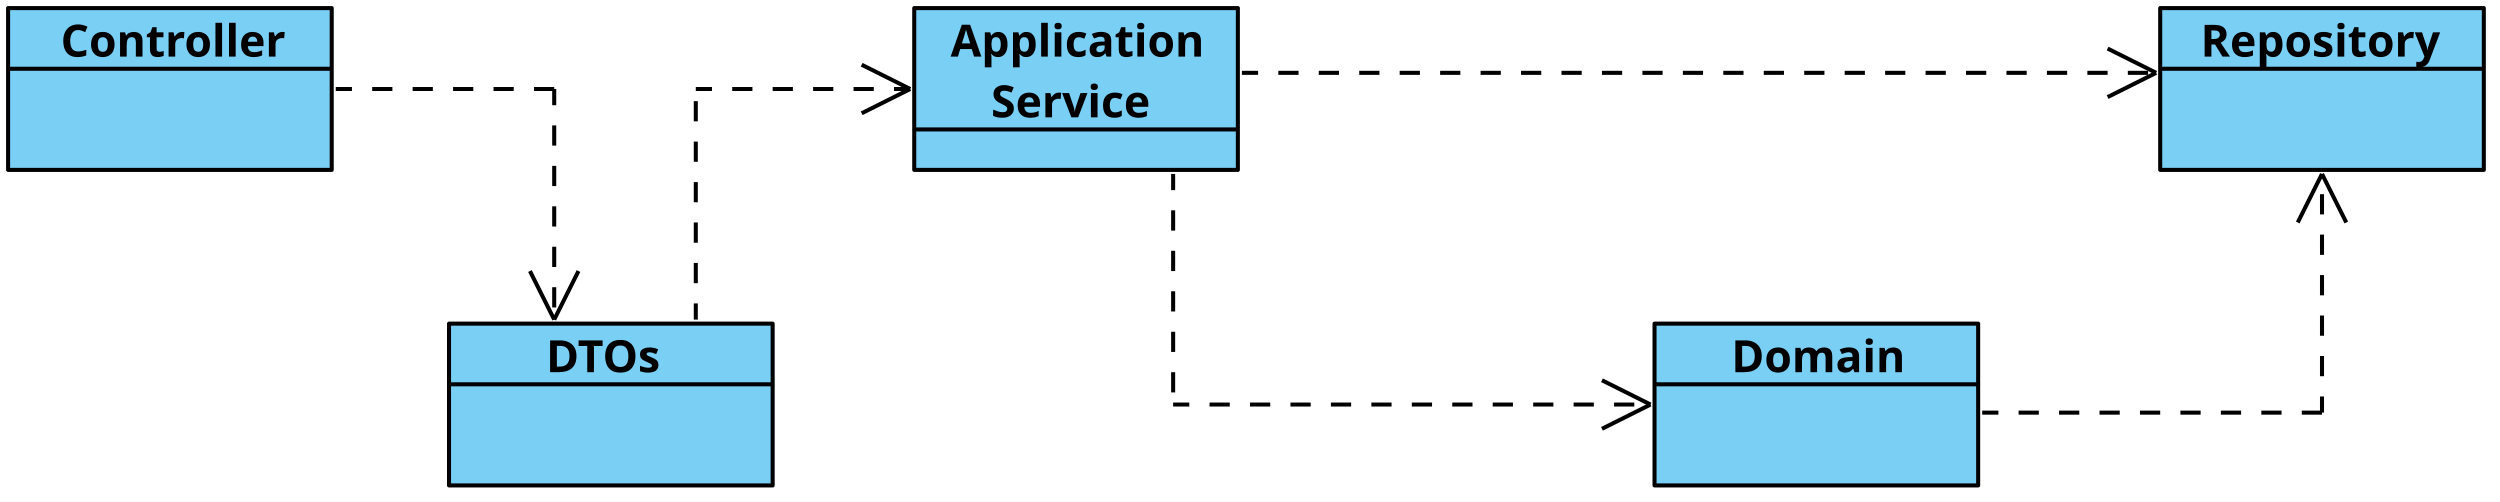
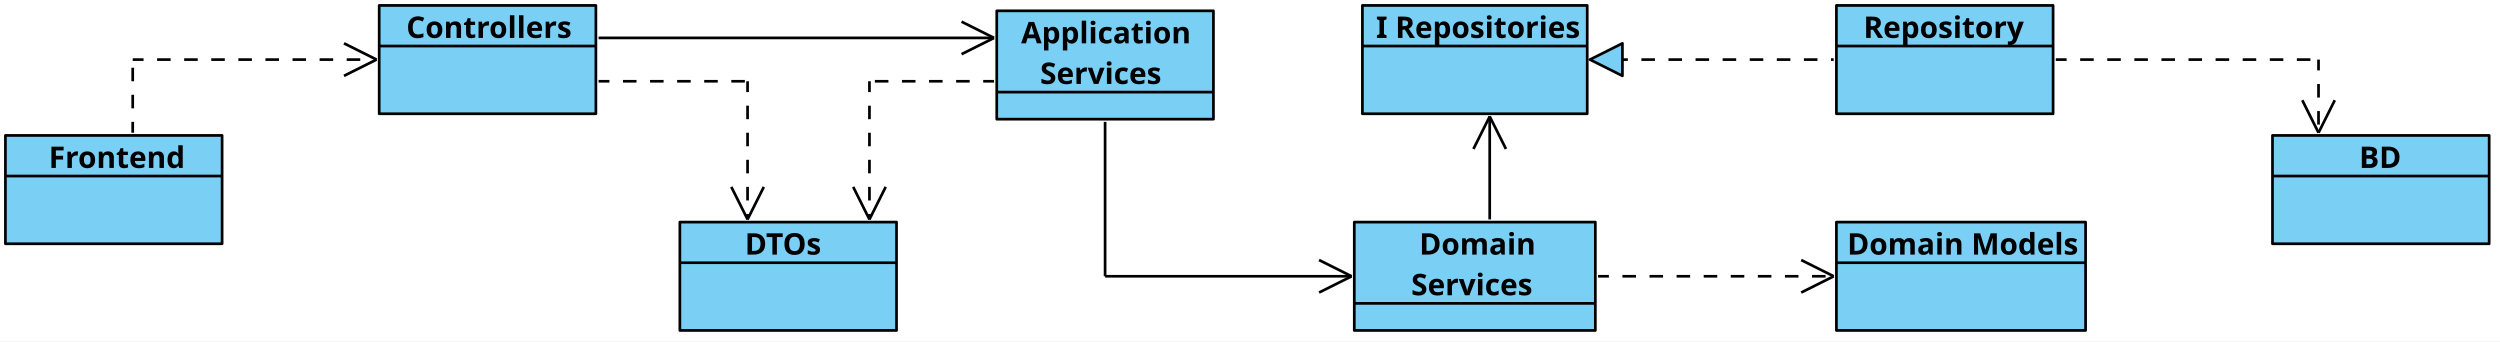
- <svg xmlns="http://www.w3.org/2000/svg" fill-opacity="0" color-rendering="auto" color-interpolation="auto" text-rendering="auto" stroke="rgb(0,0,0)" stroke-linecap="square" width="618" stroke-miterlimit="10" shape-rendering="auto" stroke-opacity="0" fill="rgb(0,0,0)" stroke-dasharray="none" font-weight="normal" stroke-width="1" height="124" font-family="'Dialog'" font-style="normal" stroke-linejoin="miter" font-size="12px" stroke-dashoffset="0" image-rendering="auto">
+ <svg xmlns="http://www.w3.org/2000/svg" fill-opacity="0" color-rendering="auto" color-interpolation="auto" text-rendering="auto" stroke="rgb(0,0,0)" stroke-linecap="square" width="923" stroke-miterlimit="10" shape-rendering="auto" stroke-opacity="0" fill="rgb(0,0,0)" stroke-dasharray="none" font-weight="normal" stroke-width="1" height="126" font-family="'Dialog'" font-style="normal" stroke-linejoin="miter" font-size="12px" stroke-dashoffset="0" image-rendering="auto">
  <defs id="genericDefs" />
  <g>
    <defs id="defs1">
      <clipPath clipPathUnits="userSpaceOnUse" id="clipPath1">
        <path d="M-7 -7 L91 -7 L91 51 L-7 51 L-7 -7 Z" />
      </clipPath>
      <clipPath clipPathUnits="userSpaceOnUse" id="clipPath2">
        <path d="M0 0 L0 25 L80 25 L80 0 Z" />
      </clipPath>
      <clipPath clipPathUnits="userSpaceOnUse" id="clipPath3">
        <path d="M0 0 L0 15 L80 15 L80 0 Z" />
      </clipPath>
      <clipPath clipPathUnits="userSpaceOnUse" id="clipPath4">
        <path d="M0 0 L0 10 L80 10 L80 0 Z" />
      </clipPath>
      <clipPath clipPathUnits="userSpaceOnUse" id="clipPath5">
        <path d="M0 0 L0 30 L80 30 L80 0 Z" />
      </clipPath>
      <clipPath clipPathUnits="userSpaceOnUse" id="clipPath6">
-         <path d="M0 0 L158 0 L158 161 L0 161 L0 0 Z" />
+         <path d="M-7 -7 L100 -7 L100 51 L-7 51 L-7 -7 Z" />
      </clipPath>
      <clipPath clipPathUnits="userSpaceOnUse" id="clipPath7">
-         <path d="M0 0 L0 161 L158 161 L158 0 Z" />
+         <path d="M0 0 L0 10 L89 10 L89 0 Z" />
      </clipPath>
      <clipPath clipPathUnits="userSpaceOnUse" id="clipPath8">
-         <path d="M0 0 L157 0 L157 161 L0 161 L0 0 Z" />
+         <path d="M0 0 L0 30 L89 30 L89 0 Z" />
      </clipPath>
      <clipPath clipPathUnits="userSpaceOnUse" id="clipPath9">
-         <path d="M0 0 L0 161 L157 161 L157 0 Z" />
+         <path d="M-7 -7 L94 -7 L94 51 L-7 51 L-7 -7 Z" />
      </clipPath>
      <clipPath clipPathUnits="userSpaceOnUse" id="clipPath10">
-         <path d="M0 0 L222 0 L222 161 L0 161 L0 0 Z" />
+         <path d="M0 0 L0 25 L83 25 L83 0 Z" />
      </clipPath>
      <clipPath clipPathUnits="userSpaceOnUse" id="clipPath11">
-         <path d="M0 0 L0 161 L222 161 L222 0 Z" />
+         <path d="M0 0 L0 15 L83 15 L83 0 Z" />
      </clipPath>
      <clipPath clipPathUnits="userSpaceOnUse" id="clipPath12">
-         <path d="M0 0 L188 0 L188 163 L0 163 L0 0 Z" />
+         <path d="M-7 -7 L103 -7 L103 51 L-7 51 L-7 -7 Z" />
      </clipPath>
      <clipPath clipPathUnits="userSpaceOnUse" id="clipPath13">
-         <path d="M0 0 L0 163 L188 163 L188 0 Z" />
+         <path d="M0 0 L0 25 L92 25 L92 0 Z" />
      </clipPath>
      <clipPath clipPathUnits="userSpaceOnUse" id="clipPath14">
-         <path d="M0 0 L330 0 L330 104 L0 104 L0 0 Z" />
+         <path d="M0 0 L0 15 L92 15 L92 0 Z" />
      </clipPath>
      <clipPath clipPathUnits="userSpaceOnUse" id="clipPath15">
-         <path d="M0 0 L0 104 L330 104 L330 0 Z" />
+         <path d="M0 0 L159 0 L159 155 L0 155 L0 0 Z" />
+       </clipPath>
+       <clipPath clipPathUnits="userSpaceOnUse" id="clipPath16">
+         <path d="M0 0 L0 155 L159 155 L159 0 Z" />
+       </clipPath>
+       <clipPath clipPathUnits="userSpaceOnUse" id="clipPath17">
+         <path d="M0 0 L150 0 L150 155 L0 155 L0 0 Z" />
+       </clipPath>
+       <clipPath clipPathUnits="userSpaceOnUse" id="clipPath18">
+         <path d="M0 0 L0 155 L150 155 L150 0 Z" />
+       </clipPath>
+       <clipPath clipPathUnits="userSpaceOnUse" id="clipPath19">
+         <path d="M0 0 L250 0 L250 104 L0 104 L0 0 Z" />
+       </clipPath>
+       <clipPath clipPathUnits="userSpaceOnUse" id="clipPath20">
+         <path d="M0 0 L0 104 L250 104 L250 0 Z" />
+       </clipPath>
+       <clipPath clipPathUnits="userSpaceOnUse" id="clipPath21">
+         <path d="M0 0 L195 0 L195 161 L0 161 L0 0 Z" />
+       </clipPath>
+       <clipPath clipPathUnits="userSpaceOnUse" id="clipPath22">
+         <path d="M0 0 L0 161 L195 161 L195 0 Z" />
+       </clipPath>
+       <clipPath clipPathUnits="userSpaceOnUse" id="clipPath23">
+         <path d="M0 0 L191 0 L191 104 L0 104 L0 0 Z" />
+       </clipPath>
+       <clipPath clipPathUnits="userSpaceOnUse" id="clipPath24">
+         <path d="M0 0 L0 104 L191 104 L191 0 Z" />
+       </clipPath>
+       <clipPath clipPathUnits="userSpaceOnUse" id="clipPath25">
+         <path d="M0 0 L104 0 L104 142 L0 142 L0 0 Z" />
+       </clipPath>
+       <clipPath clipPathUnits="userSpaceOnUse" id="clipPath26">
+         <path d="M0 0 L0 142 L104 142 L104 0 Z" />
+       </clipPath>
+       <clipPath clipPathUnits="userSpaceOnUse" id="clipPath27">
+         <path d="M0 0 L194 0 L194 131 L0 131 L0 0 Z" />
+       </clipPath>
+       <clipPath clipPathUnits="userSpaceOnUse" id="clipPath28">
+         <path d="M0 0 L0 131 L194 131 L194 0 Z" />
+       </clipPath>
+       <clipPath clipPathUnits="userSpaceOnUse" id="clipPath29">
+         <path d="M0 0 L201 0 L201 131 L0 131 L0 0 Z" />
+       </clipPath>
+       <clipPath clipPathUnits="userSpaceOnUse" id="clipPath30">
+         <path d="M0 0 L0 131 L201 131 L201 0 Z" />
+       </clipPath>
+       <clipPath clipPathUnits="userSpaceOnUse" id="clipPath31">
+         <path d="M0 0 L194 0 L194 104 L0 104 L0 0 Z" />
+       </clipPath>
+       <clipPath clipPathUnits="userSpaceOnUse" id="clipPath32">
+         <path d="M0 0 L0 104 L194 104 L194 0 Z" />
      </clipPath>
    </defs>
    <g fill="white" text-rendering="geometricPrecision" fill-opacity="1" stroke-opacity="1" stroke="white">
-       <rect x="0" width="618" height="124" y="0" stroke="none" />
-     </g>
-     <g font-size="11px" transform="translate(2,2)" fill-opacity="1" fill="rgb(122,207,245)" text-rendering="geometricPrecision" image-rendering="optimizeQuality" font-family="sans-serif" stroke="rgb(122,207,245)" font-weight="bold" stroke-opacity="1">
-       <rect x="0" width="80" height="40" y="0" clip-path="url(#clipPath1)" stroke="none" />
-     </g>
-     <g fill-opacity="1" text-rendering="geometricPrecision" stroke="black" stroke-linecap="butt" transform="translate(2,2)" stroke-miterlimit="0" stroke-opacity="1" fill="black" font-weight="bold" font-family="sans-serif" stroke-linejoin="round" font-size="11px" image-rendering="optimizeQuality">
-       <rect fill="none" x="0" width="80" height="40" y="0" clip-path="url(#clipPath1)" />
-       <line y2="15" fill="none" x1="0" clip-path="url(#clipPath1)" x2="80" y1="15" />
-     </g>
-     <g font-size="11px" transform="translate(2,2)" fill-opacity="1" fill="black" text-rendering="geometricPrecision" image-rendering="optimizeQuality" font-family="sans-serif" stroke="black" font-weight="bold" stroke-opacity="1">
-       <text x="13" xml:space="preserve" y="12" clip-path="url(#clipPath3)" stroke="none">Controller</text>
-     </g>
-     <g font-size="11px" transform="translate(226,2)" fill-opacity="1" fill="rgb(122,207,245)" text-rendering="geometricPrecision" image-rendering="optimizeQuality" font-family="sans-serif" stroke="rgb(122,207,245)" font-weight="bold" stroke-opacity="1">
-       <rect x="0" width="80" height="40" y="0" clip-path="url(#clipPath1)" stroke="none" />
-     </g>
-     <g fill-opacity="1" text-rendering="geometricPrecision" stroke="black" stroke-linecap="butt" transform="translate(226,2)" stroke-miterlimit="0" stroke-opacity="1" fill="black" font-weight="bold" font-family="sans-serif" stroke-linejoin="round" font-size="11px" image-rendering="optimizeQuality">
+       <rect x="0" width="923" height="126" y="0" stroke="none" />
+     </g>
+     <g font-size="11px" transform="translate(140,2)" fill-opacity="1" fill="rgb(122,207,245)" text-rendering="geometricPrecision" image-rendering="optimizeQuality" font-family="sans-serif" stroke="rgb(122,207,245)" font-weight="bold" stroke-opacity="1">
+       <rect x="0" width="80" height="40" y="0" clip-path="url(#clipPath1)" stroke="none" />
+     </g>
+     <g fill-opacity="1" text-rendering="geometricPrecision" stroke="black" stroke-linecap="butt" transform="translate(140,2)" stroke-miterlimit="0" stroke-opacity="1" fill="black" font-weight="bold" font-family="sans-serif" stroke-linejoin="round" font-size="11px" image-rendering="optimizeQuality">
+       <rect fill="none" x="0" width="80" height="40" y="0" clip-path="url(#clipPath1)" />
+       <line y2="15" fill="none" x1="0" clip-path="url(#clipPath1)" x2="80" y1="15" />
+     </g>
+     <g font-size="11px" transform="translate(140,2)" fill-opacity="1" fill="black" text-rendering="geometricPrecision" image-rendering="optimizeQuality" font-family="sans-serif" stroke="black" font-weight="bold" stroke-opacity="1">
+       <text x="10" xml:space="preserve" y="12" clip-path="url(#clipPath3)" stroke="none">Controllers</text>
+     </g>
+     <g font-size="11px" transform="translate(368,4)" fill-opacity="1" fill="rgb(122,207,245)" text-rendering="geometricPrecision" image-rendering="optimizeQuality" font-family="sans-serif" stroke="rgb(122,207,245)" font-weight="bold" stroke-opacity="1">
+       <rect x="0" width="80" height="40" y="0" clip-path="url(#clipPath1)" stroke="none" />
+     </g>
+     <g fill-opacity="1" text-rendering="geometricPrecision" stroke="black" stroke-linecap="butt" transform="translate(368,4)" stroke-miterlimit="0" stroke-opacity="1" fill="black" font-weight="bold" font-family="sans-serif" stroke-linejoin="round" font-size="11px" image-rendering="optimizeQuality">
      <rect fill="none" x="0" width="80" height="40" y="0" clip-path="url(#clipPath1)" />
      <line y2="30" fill="none" x1="0" clip-path="url(#clipPath1)" x2="80" y1="30" />
    </g>
-     <g font-size="11px" transform="translate(226,2)" fill-opacity="1" fill="black" text-rendering="geometricPrecision" image-rendering="optimizeQuality" font-family="sans-serif" stroke="black" font-weight="bold" stroke-opacity="1">
+     <g font-size="11px" transform="translate(368,4)" fill-opacity="1" fill="black" text-rendering="geometricPrecision" image-rendering="optimizeQuality" font-family="sans-serif" stroke="black" font-weight="bold" stroke-opacity="1">
      <text x="9" xml:space="preserve" y="12" clip-path="url(#clipPath5)" stroke="none">Application</text>
-       <text x="19" xml:space="preserve" y="27" clip-path="url(#clipPath5)" stroke="none">Service</text>
-     </g>
-     <g font-size="11px" transform="translate(111,80)" fill-opacity="1" fill="rgb(122,207,245)" text-rendering="geometricPrecision" image-rendering="optimizeQuality" font-family="sans-serif" stroke="rgb(122,207,245)" font-weight="bold" stroke-opacity="1">
-       <rect x="0" width="80" height="40" y="0" clip-path="url(#clipPath1)" stroke="none" />
-     </g>
-     <g fill-opacity="1" text-rendering="geometricPrecision" stroke="black" stroke-linecap="butt" transform="translate(111,80)" stroke-miterlimit="0" stroke-opacity="1" fill="black" font-weight="bold" font-family="sans-serif" stroke-linejoin="round" font-size="11px" image-rendering="optimizeQuality">
-       <rect fill="none" x="0" width="80" height="40" y="0" clip-path="url(#clipPath1)" />
-       <line y2="15" fill="none" x1="0" clip-path="url(#clipPath1)" x2="80" y1="15" />
-     </g>
-     <g font-size="11px" transform="translate(111,80)" fill-opacity="1" fill="black" text-rendering="geometricPrecision" image-rendering="optimizeQuality" font-family="sans-serif" stroke="black" font-weight="bold" stroke-opacity="1">
+       <text x="16" xml:space="preserve" y="27" clip-path="url(#clipPath5)" stroke="none">Services</text>
+     </g>
+     <g font-size="11px" transform="translate(251,82)" fill-opacity="1" fill="rgb(122,207,245)" text-rendering="geometricPrecision" image-rendering="optimizeQuality" font-family="sans-serif" stroke="rgb(122,207,245)" font-weight="bold" stroke-opacity="1">
+       <rect x="0" width="80" height="40" y="0" clip-path="url(#clipPath1)" stroke="none" />
+     </g>
+     <g fill-opacity="1" text-rendering="geometricPrecision" stroke="black" stroke-linecap="butt" transform="translate(251,82)" stroke-miterlimit="0" stroke-opacity="1" fill="black" font-weight="bold" font-family="sans-serif" stroke-linejoin="round" font-size="11px" image-rendering="optimizeQuality">
+       <rect fill="none" x="0" width="80" height="40" y="0" clip-path="url(#clipPath1)" />
+       <line y2="15" fill="none" x1="0" clip-path="url(#clipPath1)" x2="80" y1="15" />
+     </g>
+     <g font-size="11px" transform="translate(251,82)" fill-opacity="1" fill="black" text-rendering="geometricPrecision" image-rendering="optimizeQuality" font-family="sans-serif" stroke="black" font-weight="bold" stroke-opacity="1">
      <text x="24" xml:space="preserve" y="12" clip-path="url(#clipPath3)" stroke="none">DTOs</text>
    </g>
-     <g font-size="11px" transform="translate(409,80)" fill-opacity="1" fill="rgb(122,207,245)" text-rendering="geometricPrecision" image-rendering="optimizeQuality" font-family="sans-serif" stroke="rgb(122,207,245)" font-weight="bold" stroke-opacity="1">
-       <rect x="0" width="80" height="40" y="0" clip-path="url(#clipPath1)" stroke="none" />
-     </g>
-     <g fill-opacity="1" text-rendering="geometricPrecision" stroke="black" stroke-linecap="butt" transform="translate(409,80)" stroke-miterlimit="0" stroke-opacity="1" fill="black" font-weight="bold" font-family="sans-serif" stroke-linejoin="round" font-size="11px" image-rendering="optimizeQuality">
-       <rect fill="none" x="0" width="80" height="40" y="0" clip-path="url(#clipPath1)" />
-       <line y2="15" fill="none" x1="0" clip-path="url(#clipPath1)" x2="80" y1="15" />
-     </g>
-     <g font-size="11px" transform="translate(409,80)" fill-opacity="1" fill="black" text-rendering="geometricPrecision" image-rendering="optimizeQuality" font-family="sans-serif" stroke="black" font-weight="bold" stroke-opacity="1">
-       <text x="19" xml:space="preserve" y="12" clip-path="url(#clipPath3)" stroke="none">Domain</text>
-     </g>
-     <g font-size="11px" transform="translate(534,2)" fill-opacity="1" fill="rgb(122,207,245)" text-rendering="geometricPrecision" image-rendering="optimizeQuality" font-family="sans-serif" stroke="rgb(122,207,245)" font-weight="bold" stroke-opacity="1">
-       <rect x="0" width="80" height="40" y="0" clip-path="url(#clipPath1)" stroke="none" />
-     </g>
-     <g fill-opacity="1" text-rendering="geometricPrecision" stroke="black" stroke-linecap="butt" transform="translate(534,2)" stroke-miterlimit="0" stroke-opacity="1" fill="black" font-weight="bold" font-family="sans-serif" stroke-linejoin="round" font-size="11px" image-rendering="optimizeQuality">
-       <rect fill="none" x="0" width="80" height="40" y="0" clip-path="url(#clipPath1)" />
-       <line y2="15" fill="none" x1="0" clip-path="url(#clipPath1)" x2="80" y1="15" />
-     </g>
-     <g font-size="11px" transform="translate(534,2)" fill-opacity="1" fill="black" text-rendering="geometricPrecision" image-rendering="optimizeQuality" font-family="sans-serif" stroke="black" font-weight="bold" stroke-opacity="1">
+     <g font-size="11px" transform="translate(500,82)" fill-opacity="1" fill="rgb(122,207,245)" text-rendering="geometricPrecision" image-rendering="optimizeQuality" font-family="sans-serif" stroke="rgb(122,207,245)" font-weight="bold" stroke-opacity="1">
+       <rect x="0" width="89" height="40" y="0" clip-path="url(#clipPath6)" stroke="none" />
+     </g>
+     <g fill-opacity="1" text-rendering="geometricPrecision" stroke="black" stroke-linecap="butt" transform="translate(500,82)" stroke-miterlimit="0" stroke-opacity="1" fill="black" font-weight="bold" font-family="sans-serif" stroke-linejoin="round" font-size="11px" image-rendering="optimizeQuality">
+       <rect fill="none" x="0" width="89" height="40" y="0" clip-path="url(#clipPath6)" />
+       <line y2="30" fill="none" x1="0" clip-path="url(#clipPath6)" x2="89" y1="30" />
+     </g>
+     <g font-size="11px" transform="translate(500,82)" fill-opacity="1" fill="black" text-rendering="geometricPrecision" image-rendering="optimizeQuality" font-family="sans-serif" stroke="black" font-weight="bold" stroke-opacity="1">
+       <text x="24" xml:space="preserve" y="12" clip-path="url(#clipPath8)" stroke="none">Domain</text>
+       <text x="21" xml:space="preserve" y="27" clip-path="url(#clipPath8)" stroke="none">Services</text>
+     </g>
+     <g font-size="11px" transform="translate(678,2)" fill-opacity="1" fill="rgb(122,207,245)" text-rendering="geometricPrecision" image-rendering="optimizeQuality" font-family="sans-serif" stroke="rgb(122,207,245)" font-weight="bold" stroke-opacity="1">
+       <rect x="0" width="80" height="40" y="0" clip-path="url(#clipPath1)" stroke="none" />
+     </g>
+     <g fill-opacity="1" text-rendering="geometricPrecision" stroke="black" stroke-linecap="butt" transform="translate(678,2)" stroke-miterlimit="0" stroke-opacity="1" fill="black" font-weight="bold" font-family="sans-serif" stroke-linejoin="round" font-size="11px" image-rendering="optimizeQuality">
+       <rect fill="none" x="0" width="80" height="40" y="0" clip-path="url(#clipPath1)" />
+       <line y2="15" fill="none" x1="0" clip-path="url(#clipPath1)" x2="80" y1="15" />
+     </g>
+     <g font-size="11px" transform="translate(678,2)" fill-opacity="1" fill="black" text-rendering="geometricPrecision" image-rendering="optimizeQuality" font-family="sans-serif" stroke="black" font-weight="bold" stroke-opacity="1">
      <text x="10" xml:space="preserve" y="12" clip-path="url(#clipPath3)" stroke="none">Repository</text>
    </g>
-     <g fill-opacity="1" text-rendering="geometricPrecision" stroke="black" stroke-linecap="butt" transform="translate(33,-28)" stroke-opacity="1" fill="black" stroke-dasharray="5" font-family="sans-serif" stroke-linejoin="round" font-size="11px" stroke-dashoffset="1" image-rendering="optimizeQuality">
-       <line y2="50" fill="none" x1="50" clip-path="url(#clipPath7)" x2="104" y1="50" />
-       <line y2="107" fill="none" x1="104" clip-path="url(#clipPath7)" x2="104" y1="50" />
-       <line clip-path="url(#clipPath7)" stroke-dashoffset="0" fill="none" x1="104" x2="110" y1="107" y2="95" stroke-dasharray="none" />
-       <line clip-path="url(#clipPath7)" stroke-dashoffset="0" fill="none" x1="104" x2="98" y1="107" y2="95" stroke-dasharray="none" />
-     </g>
-     <g fill-opacity="1" text-rendering="geometricPrecision" stroke="black" stroke-linecap="butt" transform="translate(122,-28)" stroke-opacity="1" fill="black" stroke-dasharray="5" font-family="sans-serif" stroke-linejoin="round" font-size="11px" stroke-dashoffset="1" image-rendering="optimizeQuality">
-       <line y2="50" fill="none" x1="50" clip-path="url(#clipPath9)" x2="50" y1="107" />
-       <line y2="50" fill="none" x1="50" clip-path="url(#clipPath9)" x2="103" y1="50" />
-       <line clip-path="url(#clipPath9)" stroke-dashoffset="0" fill="none" x1="103" x2="91" y1="50" y2="44" stroke-dasharray="none" />
-       <line clip-path="url(#clipPath9)" stroke-dashoffset="0" fill="none" x1="103" x2="91" y1="50" y2="56" stroke-dasharray="none" />
-     </g>
-     <g fill-opacity="1" text-rendering="geometricPrecision" stroke="black" stroke-linecap="butt" transform="translate(240,-7)" stroke-opacity="1" fill="black" stroke-dasharray="5" font-family="sans-serif" stroke-linejoin="round" font-size="11px" stroke-dashoffset="1" image-rendering="optimizeQuality">
-       <line y2="107" fill="none" x1="50" clip-path="url(#clipPath11)" x2="50" y1="50" />
-       <line y2="107" fill="none" x1="50" clip-path="url(#clipPath11)" x2="168" y1="107" />
-       <line clip-path="url(#clipPath11)" stroke-dashoffset="0" fill="none" x1="168" x2="156" y1="107" y2="101" stroke-dasharray="none" />
-       <line clip-path="url(#clipPath11)" stroke-dashoffset="0" fill="none" x1="168" x2="156" y1="107" y2="113" stroke-dasharray="none" />
-     </g>
-     <g fill-opacity="1" text-rendering="geometricPrecision" stroke="black" stroke-linecap="butt" transform="translate(440,-7)" stroke-opacity="1" fill="black" stroke-dasharray="5" font-family="sans-serif" stroke-linejoin="round" font-size="11px" stroke-dashoffset="1" image-rendering="optimizeQuality">
-       <line y2="109" fill="none" x1="50" clip-path="url(#clipPath13)" x2="134" y1="109" />
-       <line y2="50" fill="none" x1="134" clip-path="url(#clipPath13)" x2="134" y1="109" />
-       <line clip-path="url(#clipPath13)" stroke-dashoffset="0" fill="none" x1="134" x2="128" y1="50" y2="62" stroke-dasharray="none" />
-       <line clip-path="url(#clipPath13)" stroke-dashoffset="0" fill="none" x1="134" x2="140" y1="50" y2="62" stroke-dasharray="none" />
-     </g>
-     <g fill-opacity="1" text-rendering="geometricPrecision" stroke="black" stroke-linecap="butt" transform="translate(257,-32)" stroke-opacity="1" fill="black" stroke-dasharray="5" font-family="sans-serif" stroke-linejoin="round" font-size="11px" stroke-dashoffset="1" image-rendering="optimizeQuality">
-       <line y2="50" fill="none" x1="50" clip-path="url(#clipPath15)" x2="276" y1="50" />
-       <line clip-path="url(#clipPath15)" stroke-dashoffset="0" fill="none" x1="276" x2="264" y1="50" y2="44" stroke-dasharray="none" />
-       <line clip-path="url(#clipPath15)" stroke-dashoffset="0" fill="none" x1="276" x2="264" y1="50" y2="56" stroke-dasharray="none" />
-     </g>
-     <g font-size="10px" transform="rotate(-45) translate(-88.008,0)" fill-opacity="1" fill="rgb(120,120,120)" text-rendering="geometricPrecision" image-rendering="optimizeQuality" stroke="rgb(120,120,120)" stroke-opacity="1" />
+     <g font-size="11px" transform="translate(503,2)" fill-opacity="1" fill="rgb(122,207,245)" text-rendering="geometricPrecision" image-rendering="optimizeQuality" font-family="sans-serif" stroke="rgb(122,207,245)" font-weight="bold" stroke-opacity="1">
+       <rect x="0" width="83" height="40" y="0" clip-path="url(#clipPath9)" stroke="none" />
+     </g>
+     <g fill-opacity="1" text-rendering="geometricPrecision" stroke="black" stroke-linecap="butt" transform="translate(503,2)" stroke-miterlimit="0" stroke-opacity="1" fill="black" font-weight="bold" font-family="sans-serif" stroke-linejoin="round" font-size="11px" image-rendering="optimizeQuality">
+       <rect fill="none" x="0" width="83" height="40" y="0" clip-path="url(#clipPath9)" />
+       <line y2="15" fill="none" x1="0" clip-path="url(#clipPath9)" x2="83" y1="15" />
+     </g>
+     <g font-size="11px" transform="translate(503,2)" fill-opacity="1" fill="black" text-rendering="geometricPrecision" image-rendering="optimizeQuality" font-family="sans-serif" stroke="black" font-weight="bold" stroke-opacity="1">
+       <text x="5" xml:space="preserve" y="12" clip-path="url(#clipPath11)" stroke="none">I Repositories</text>
+     </g>
+     <g font-size="11px" transform="translate(678,82)" fill-opacity="1" fill="rgb(122,207,245)" text-rendering="geometricPrecision" image-rendering="optimizeQuality" font-family="sans-serif" stroke="rgb(122,207,245)" font-weight="bold" stroke-opacity="1">
+       <rect x="0" width="92" height="40" y="0" clip-path="url(#clipPath12)" stroke="none" />
+     </g>
+     <g fill-opacity="1" text-rendering="geometricPrecision" stroke="black" stroke-linecap="butt" transform="translate(678,82)" stroke-miterlimit="0" stroke-opacity="1" fill="black" font-weight="bold" font-family="sans-serif" stroke-linejoin="round" font-size="11px" image-rendering="optimizeQuality">
+       <rect fill="none" x="0" width="92" height="40" y="0" clip-path="url(#clipPath12)" />
+       <line y2="15" fill="none" x1="0" clip-path="url(#clipPath12)" x2="92" y1="15" />
+     </g>
+     <g font-size="11px" transform="translate(678,82)" fill-opacity="1" fill="black" text-rendering="geometricPrecision" image-rendering="optimizeQuality" font-family="sans-serif" stroke="black" font-weight="bold" stroke-opacity="1">
+       <text x="4" xml:space="preserve" y="12" clip-path="url(#clipPath14)" stroke="none">Domain Models</text>
+     </g>
+     <g font-size="11px" transform="translate(839,50)" fill-opacity="1" fill="rgb(122,207,245)" text-rendering="geometricPrecision" image-rendering="optimizeQuality" font-family="sans-serif" stroke="rgb(122,207,245)" font-weight="bold" stroke-opacity="1">
+       <rect x="0" width="80" height="40" y="0" clip-path="url(#clipPath1)" stroke="none" />
+     </g>
+     <g fill-opacity="1" text-rendering="geometricPrecision" stroke="black" stroke-linecap="butt" transform="translate(839,50)" stroke-miterlimit="0" stroke-opacity="1" fill="black" font-weight="bold" font-family="sans-serif" stroke-linejoin="round" font-size="11px" image-rendering="optimizeQuality">
+       <rect fill="none" x="0" width="80" height="40" y="0" clip-path="url(#clipPath1)" />
+       <line y2="15" fill="none" x1="0" clip-path="url(#clipPath1)" x2="80" y1="15" />
+     </g>
+     <g font-size="11px" transform="translate(839,50)" fill-opacity="1" fill="black" text-rendering="geometricPrecision" image-rendering="optimizeQuality" font-family="sans-serif" stroke="black" font-weight="bold" stroke-opacity="1">
+       <text x="32" xml:space="preserve" y="12" clip-path="url(#clipPath3)" stroke="none">BD</text>
+     </g>
+     <g font-size="11px" transform="translate(2,50)" fill-opacity="1" fill="rgb(122,207,245)" text-rendering="geometricPrecision" image-rendering="optimizeQuality" font-family="sans-serif" stroke="rgb(122,207,245)" font-weight="bold" stroke-opacity="1">
+       <rect x="0" width="80" height="40" y="0" clip-path="url(#clipPath1)" stroke="none" />
+     </g>
+     <g fill-opacity="1" text-rendering="geometricPrecision" stroke="black" stroke-linecap="butt" transform="translate(2,50)" stroke-miterlimit="0" stroke-opacity="1" fill="black" font-weight="bold" font-family="sans-serif" stroke-linejoin="round" font-size="11px" image-rendering="optimizeQuality">
+       <rect fill="none" x="0" width="80" height="40" y="0" clip-path="url(#clipPath1)" />
+       <line y2="15" fill="none" x1="0" clip-path="url(#clipPath1)" x2="80" y1="15" />
+     </g>
+     <g font-size="11px" transform="translate(2,50)" fill-opacity="1" fill="black" text-rendering="geometricPrecision" image-rendering="optimizeQuality" font-family="sans-serif" stroke="black" font-weight="bold" stroke-opacity="1">
+       <text x="16" xml:space="preserve" y="12" clip-path="url(#clipPath3)" stroke="none">Frontend</text>
+     </g>
+     <g fill-opacity="1" text-rendering="geometricPrecision" stroke="black" stroke-linecap="butt" transform="translate(171,-20)" stroke-opacity="1" fill="black" stroke-dasharray="5" font-family="sans-serif" stroke-linejoin="round" font-size="11px" stroke-dashoffset="1" image-rendering="optimizeQuality">
+       <line y2="50" fill="none" x1="50" clip-path="url(#clipPath16)" x2="105" y1="50" />
+       <line y2="101" fill="none" x1="105" clip-path="url(#clipPath16)" x2="105" y1="50" />
+       <line clip-path="url(#clipPath16)" stroke-dashoffset="0" fill="none" x1="105" x2="111" y1="101" y2="89" stroke-dasharray="none" />
+       <line clip-path="url(#clipPath16)" stroke-dashoffset="0" fill="none" x1="105" x2="99" y1="101" y2="89" stroke-dasharray="none" />
+     </g>
+     <g fill-opacity="1" text-rendering="geometricPrecision" stroke="black" stroke-linecap="butt" transform="translate(271,-20)" stroke-opacity="1" fill="black" stroke-dasharray="5" font-family="sans-serif" stroke-linejoin="round" font-size="11px" stroke-dashoffset="1" image-rendering="optimizeQuality">
+       <line y2="50" fill="none" x1="96" clip-path="url(#clipPath18)" x2="50" y1="50" />
+       <line y2="101" fill="none" x1="50" clip-path="url(#clipPath18)" x2="50" y1="50" />
+       <line clip-path="url(#clipPath18)" stroke-dashoffset="0" fill="none" x1="50" x2="56" y1="101" y2="89" stroke-dasharray="none" />
+       <line clip-path="url(#clipPath18)" stroke-dashoffset="0" fill="none" x1="50" x2="44" y1="101" y2="89" stroke-dasharray="none" />
+     </g>
+     <g stroke-linecap="butt" font-size="11px" transform="translate(171,-36)" fill-opacity="1" fill="black" text-rendering="geometricPrecision" image-rendering="optimizeQuality" font-family="sans-serif" stroke-linejoin="round" stroke="black" stroke-opacity="1">
+       <line y2="50" fill="none" x1="50" clip-path="url(#clipPath20)" x2="196" y1="50" />
+       <line y2="44" fill="none" x1="196" clip-path="url(#clipPath20)" x2="184" y1="50" />
+       <line y2="56" fill="none" x1="196" clip-path="url(#clipPath20)" x2="184" y1="50" />
+     </g>
+     <g stroke-linecap="butt" font-size="11px" transform="translate(358,-5)" fill-opacity="1" fill="black" text-rendering="geometricPrecision" image-rendering="optimizeQuality" font-family="sans-serif" stroke-linejoin="round" stroke="black" stroke-opacity="1">
+       <line y2="107" fill="none" x1="50" clip-path="url(#clipPath22)" x2="50" y1="50" />
+       <line y2="107" fill="none" x1="50" clip-path="url(#clipPath22)" x2="141" y1="107" />
+       <line y2="101" fill="none" x1="141" clip-path="url(#clipPath22)" x2="129" y1="107" />
+       <line y2="113" fill="none" x1="141" clip-path="url(#clipPath22)" x2="129" y1="107" />
+     </g>
+     <g fill-opacity="1" text-rendering="geometricPrecision" stroke="black" stroke-linecap="butt" transform="translate(540,52)" stroke-opacity="1" fill="black" stroke-dasharray="5" font-family="sans-serif" stroke-linejoin="round" font-size="11px" stroke-dashoffset="1" image-rendering="optimizeQuality">
+       <line y2="50" fill="none" x1="50" clip-path="url(#clipPath24)" x2="137" y1="50" />
+       <line clip-path="url(#clipPath24)" stroke-dashoffset="0" fill="none" x1="137" x2="125" y1="50" y2="44" stroke-dasharray="none" />
+       <line clip-path="url(#clipPath24)" stroke-dashoffset="0" fill="none" x1="137" x2="125" y1="50" y2="56" stroke-dasharray="none" />
+     </g>
+     <g stroke-linecap="butt" font-size="11px" transform="translate(500,-7)" fill-opacity="1" fill="black" text-rendering="geometricPrecision" image-rendering="optimizeQuality" font-family="sans-serif" stroke-linejoin="round" stroke="black" stroke-opacity="1">
+       <line y2="50" fill="none" x1="50" clip-path="url(#clipPath26)" x2="50" y1="88" />
+       <line y2="62" fill="none" x1="50" clip-path="url(#clipPath26)" x2="44" y1="50" />
+       <line y2="62" fill="none" x1="50" clip-path="url(#clipPath26)" x2="56" y1="50" />
+     </g>
+     <g fill-opacity="1" text-rendering="geometricPrecision" stroke="black" stroke-linecap="butt" transform="translate(-1,-28)" stroke-opacity="1" fill="black" stroke-dasharray="5" font-family="sans-serif" stroke-linejoin="round" font-size="11px" stroke-dashoffset="1" image-rendering="optimizeQuality">
+       <line y2="50" fill="none" x1="50" clip-path="url(#clipPath28)" x2="50" y1="77" />
+       <line y2="50" fill="none" x1="50" clip-path="url(#clipPath28)" x2="140" y1="50" />
+       <line clip-path="url(#clipPath28)" stroke-dashoffset="0" fill="none" x1="140" x2="128" y1="50" y2="44" stroke-dasharray="none" />
+       <line clip-path="url(#clipPath28)" stroke-dashoffset="0" fill="none" x1="140" x2="128" y1="50" y2="56" stroke-dasharray="none" />
+     </g>
+     <g fill-opacity="1" text-rendering="geometricPrecision" stroke="black" stroke-linecap="butt" transform="translate(709,-28)" stroke-opacity="1" fill="black" stroke-dasharray="5" font-family="sans-serif" stroke-linejoin="round" font-size="11px" stroke-dashoffset="1" image-rendering="optimizeQuality">
+       <line y2="50" fill="none" x1="50" clip-path="url(#clipPath30)" x2="147" y1="50" />
+       <line y2="77" fill="none" x1="147" clip-path="url(#clipPath30)" x2="147" y1="50" />
+       <line clip-path="url(#clipPath30)" stroke-dashoffset="0" fill="none" x1="147" x2="153" y1="77" y2="65" stroke-dasharray="none" />
+       <line clip-path="url(#clipPath30)" stroke-dashoffset="0" fill="none" x1="147" x2="141" y1="77" y2="65" stroke-dasharray="none" />
+     </g>
+     <g fill-opacity="1" text-rendering="geometricPrecision" stroke="black" stroke-linecap="butt" transform="translate(537,-28)" stroke-opacity="1" fill="black" stroke-dasharray="5" font-family="sans-serif" stroke-linejoin="round" font-size="11px" stroke-dashoffset="1" image-rendering="optimizeQuality">
+       <line y2="50" fill="none" x1="50" clip-path="url(#clipPath32)" x2="140" y1="50" />
+     </g>
+     <g stroke-linecap="butt" font-size="11px" transform="translate(537,-28)" fill-opacity="1" fill="rgb(122,207,245)" text-rendering="geometricPrecision" image-rendering="optimizeQuality" font-family="sans-serif" stroke-linejoin="round" stroke="rgb(122,207,245)" stroke-opacity="1">
+       <polygon points=" 50 50 62 56 62 44" stroke="none" clip-path="url(#clipPath32)" />
+       <polygon fill="none" clip-path="url(#clipPath32)" points=" 50 50 62 56 62 44" stroke="black" />
+     </g>
+     <g font-size="10px" transform="rotate(-45) translate(-90.3404,0)" fill-opacity="1" fill="rgb(120,120,120)" text-rendering="geometricPrecision" image-rendering="optimizeQuality" stroke="rgb(120,120,120)" stroke-opacity="1" />
  </g>
</svg>
